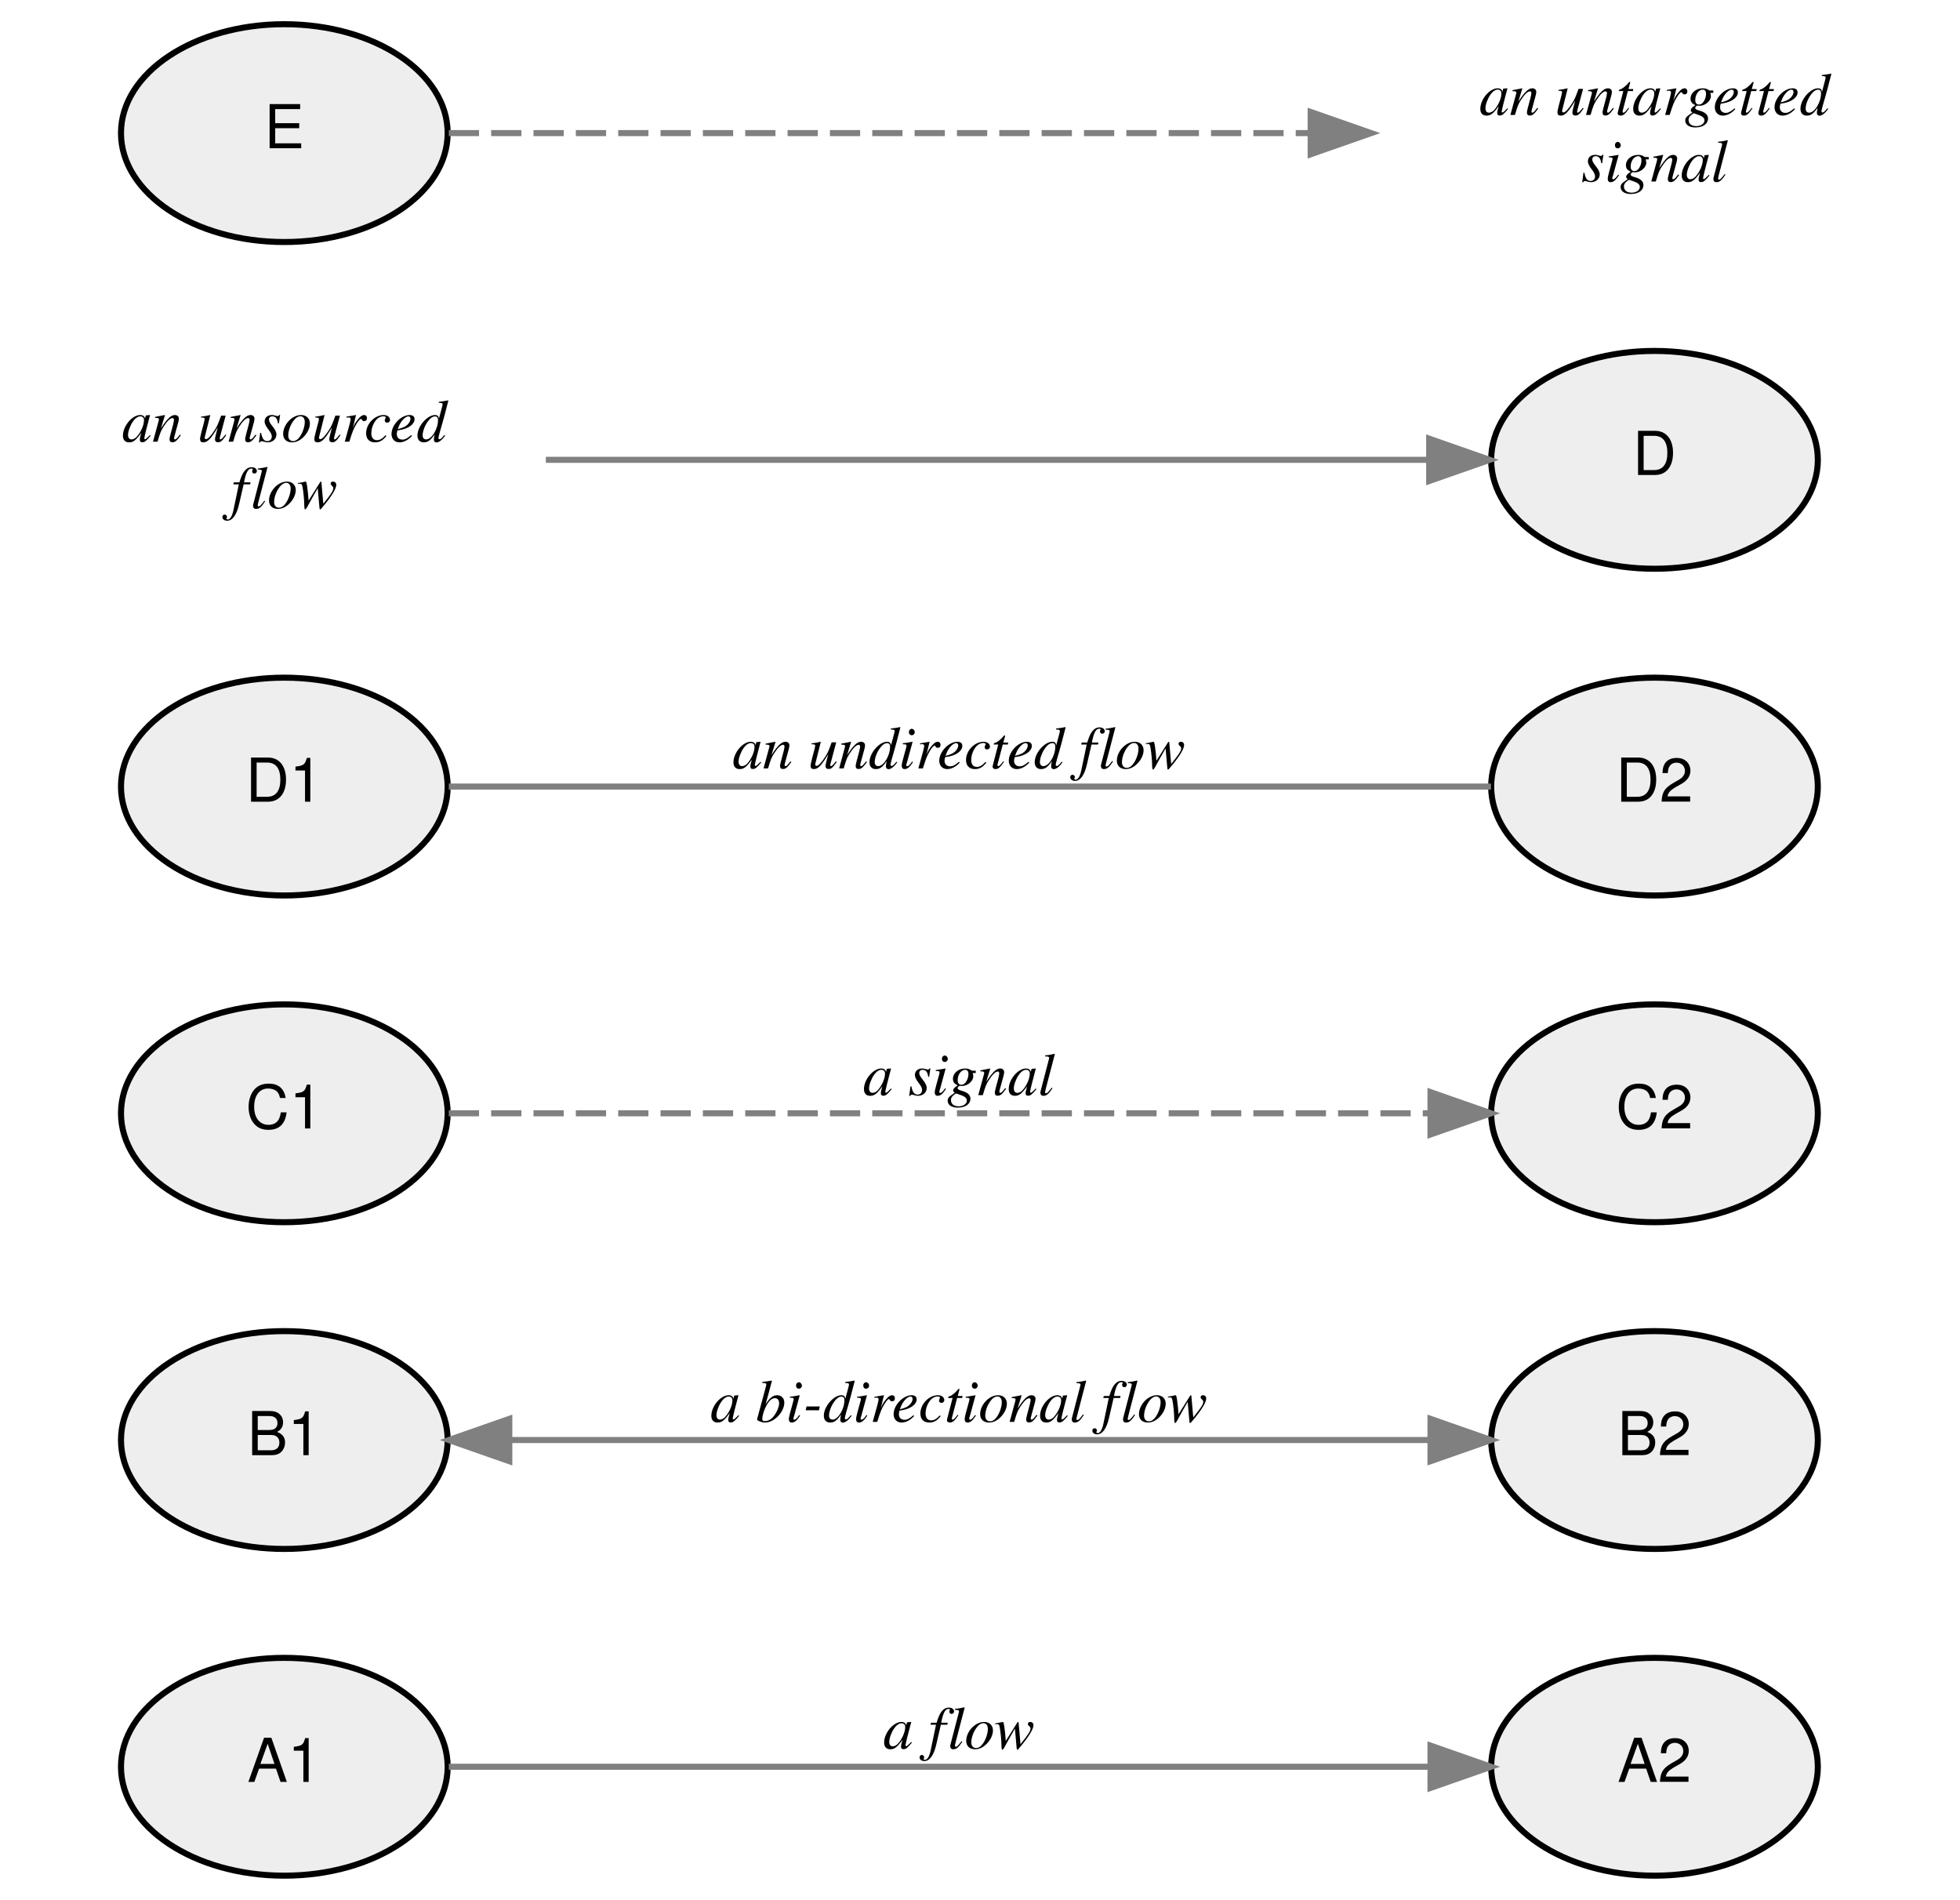
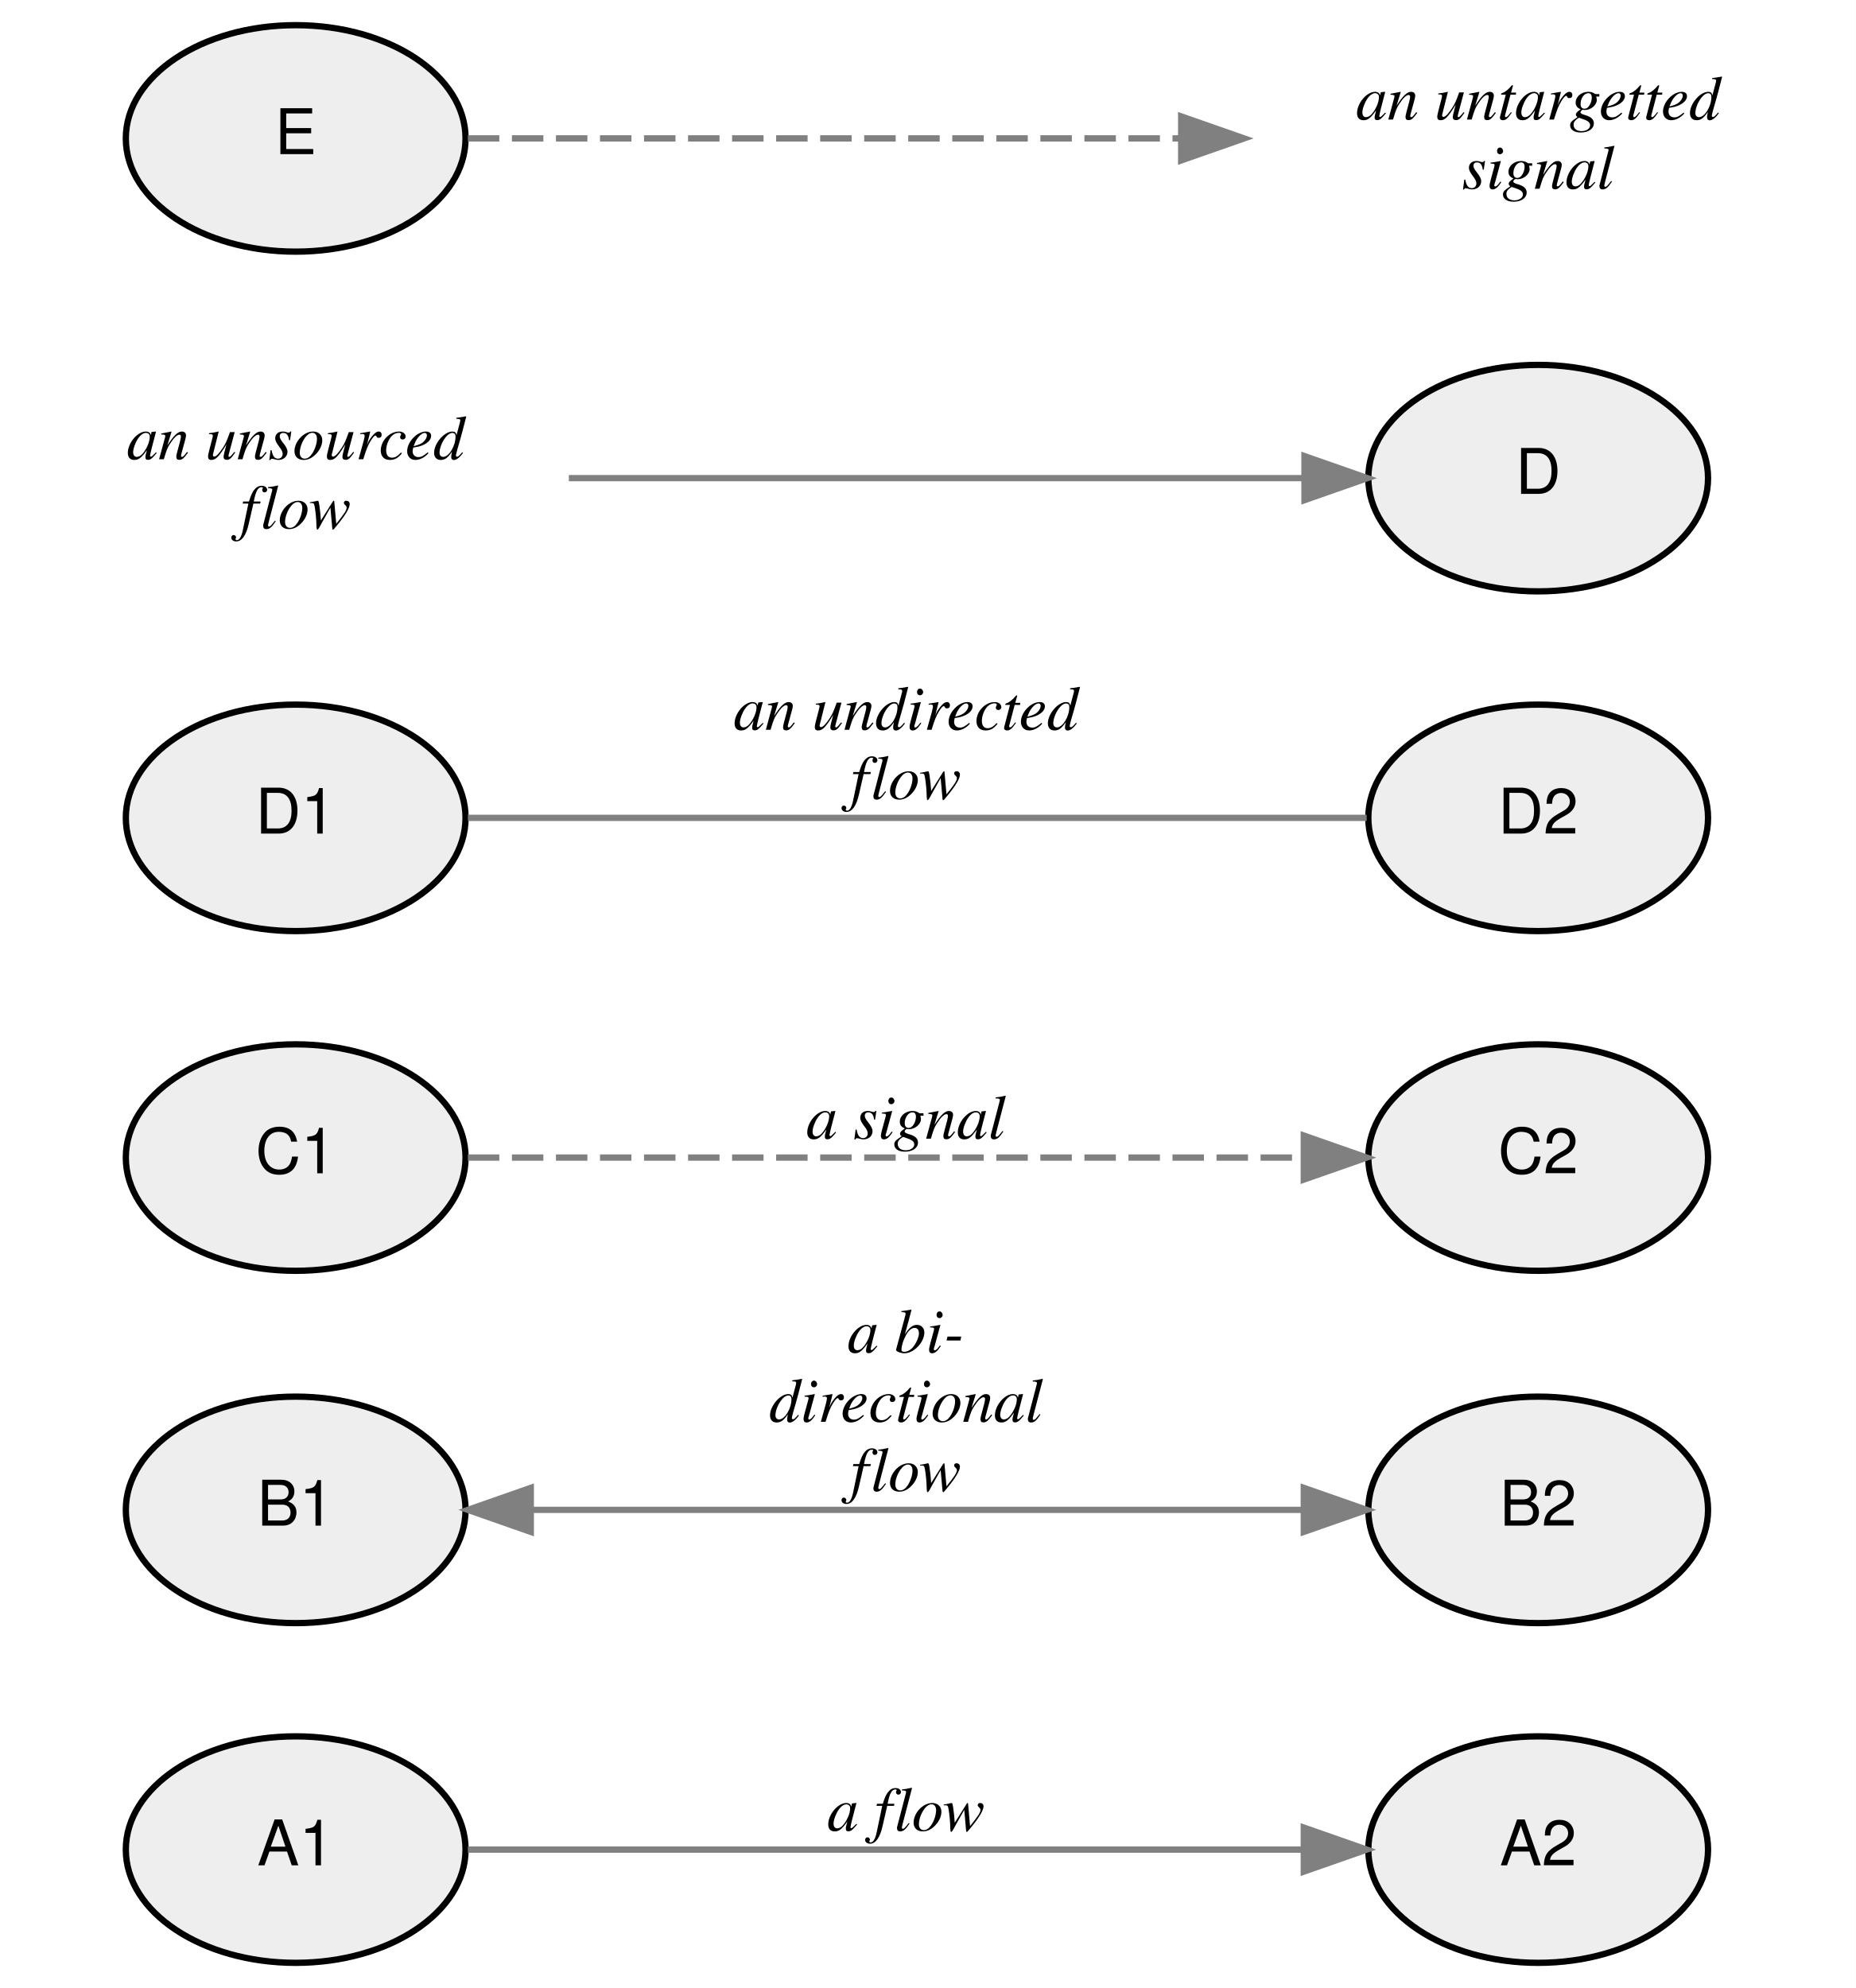
- <svg xmlns="http://www.w3.org/2000/svg" width="324pt" height="314pt" viewBox="0.00 0.00 324.00 314.00">
-   <g id="graph0" class="graph" transform="scale(1 1) rotate(0) translate(4 310)">
-     <polygon fill="white" stroke="transparent" points="-4,4 -4,-310 320,-310 320,4 -4,4" />
+ <svg xmlns="http://www.w3.org/2000/svg" width="295pt" height="316pt" viewBox="0.00 0.00 295.00 316.00">
+   <g id="graph0" class="graph" transform="scale(1 1) rotate(0) translate(4 312)">
+     <polygon fill="white" stroke="transparent" points="-4,4 -4,-312 291,-312 291,4 -4,4" />
    <g id="node1" class="node">
      <ellipse fill="#eeeeee" stroke="black" cx="43" cy="-18" rx="27" ry="18" />
      <text text-anchor="middle" x="43" y="-15.5" font-family="Helvetica,sans-Serif" font-size="10.00">A1</text>
    </g>
    <g id="node2" class="node">
-       <ellipse fill="#eeeeee" stroke="black" cx="269.5" cy="-18" rx="27" ry="18" />
-       <text text-anchor="middle" x="269.5" y="-15.5" font-family="Helvetica,sans-Serif" font-size="10.00">A2</text>
+       <ellipse fill="#eeeeee" stroke="black" cx="240.5" cy="-18" rx="27" ry="18" />
+       <text text-anchor="middle" x="240.5" y="-15.5" font-family="Helvetica,sans-Serif" font-size="10.00">A2</text>
    </g>
    <g id="edge1" class="edge">
-       <path fill="none" stroke="gray" d="M70.19,-18C110.24,-18 186.81,-18 232.2,-18" />
-       <polygon fill="gray" stroke="gray" points="232.47,-21.5 242.47,-18 232.47,-14.5 232.47,-21.5" />
-       <text text-anchor="middle" x="154.5" y="-21" font-family="Times,serif" font-style="italic" font-size="10.00">a flow</text>
+       <path fill="none" stroke="gray" d="M70.37,-18C104.57,-18 164.4,-18 202.97,-18" />
+       <polygon fill="gray" stroke="gray" points="203.24,-21.5 213.24,-18 203.24,-14.5 203.24,-21.5" />
+       <text text-anchor="middle" x="140" y="-21" font-family="Times,serif" font-style="italic" font-size="10.00">a flow</text>
    </g>
    <g id="node3" class="node">
      <ellipse fill="#eeeeee" stroke="black" cx="43" cy="-72" rx="27" ry="18" />
      <text text-anchor="middle" x="43" y="-69.5" font-family="Helvetica,sans-Serif" font-size="10.00">B1</text>
    </g>
    <g id="node4" class="node">
-       <ellipse fill="#eeeeee" stroke="black" cx="269.5" cy="-72" rx="27" ry="18" />
-       <text text-anchor="middle" x="269.5" y="-69.5" font-family="Helvetica,sans-Serif" font-size="10.00">B2</text>
+       <ellipse fill="#eeeeee" stroke="black" cx="240.5" cy="-72" rx="27" ry="18" />
+       <text text-anchor="middle" x="240.5" y="-69.5" font-family="Helvetica,sans-Serif" font-size="10.00">B2</text>
    </g>
    <g id="edge2" class="edge">
-       <path fill="none" stroke="gray" d="M80.21,-72C122.09,-72 190.63,-72 232.45,-72" />
-       <polygon fill="gray" stroke="gray" points="80.19,-68.5 70.19,-72 80.19,-75.5 80.19,-68.5" />
-       <polygon fill="gray" stroke="gray" points="232.47,-75.5 242.47,-72 232.47,-68.5 232.47,-75.5" />
-       <text text-anchor="middle" x="154.5" y="-75" font-family="Times,serif" font-style="italic" font-size="10.00">a bi-directional flow</text>
+       <path fill="none" stroke="gray" d="M80.65,-72C115.64,-72 168.06,-72 203,-72" />
+       <polygon fill="gray" stroke="gray" points="80.37,-68.5 70.37,-72 80.37,-75.5 80.37,-68.5" />
+       <polygon fill="gray" stroke="gray" points="203.24,-75.5 213.24,-72 203.24,-68.5 203.24,-75.5" />
+       <text text-anchor="middle" x="140" y="-97" font-family="Times,serif" font-style="italic" font-size="10.00">a bi-</text>
+       <text text-anchor="middle" x="140" y="-86" font-family="Times,serif" font-style="italic" font-size="10.00">directional</text>
+       <text text-anchor="middle" x="140" y="-75" font-family="Times,serif" font-style="italic" font-size="10.00">flow</text>
    </g>
    <g id="node5" class="node">
-       <ellipse fill="#eeeeee" stroke="black" cx="43" cy="-126" rx="27" ry="18" />
-       <text text-anchor="middle" x="43" y="-123.5" font-family="Helvetica,sans-Serif" font-size="10.00">C1</text>
+       <ellipse fill="#eeeeee" stroke="black" cx="43" cy="-128" rx="27" ry="18" />
+       <text text-anchor="middle" x="43" y="-125.5" font-family="Helvetica,sans-Serif" font-size="10.00">C1</text>
    </g>
    <g id="node6" class="node">
-       <ellipse fill="#eeeeee" stroke="black" cx="269.5" cy="-126" rx="27" ry="18" />
-       <text text-anchor="middle" x="269.5" y="-123.5" font-family="Helvetica,sans-Serif" font-size="10.00">C2</text>
+       <ellipse fill="#eeeeee" stroke="black" cx="240.5" cy="-128" rx="27" ry="18" />
+       <text text-anchor="middle" x="240.5" y="-125.5" font-family="Helvetica,sans-Serif" font-size="10.00">C2</text>
    </g>
    <g id="edge3" class="edge">
-       <path fill="none" stroke="gray" stroke-dasharray="5,2" d="M70.19,-126C110.24,-126 186.81,-126 232.2,-126" />
-       <polygon fill="gray" stroke="gray" points="232.47,-129.5 242.47,-126 232.47,-122.5 232.47,-129.5" />
-       <text text-anchor="middle" x="154.5" y="-129" font-family="Times,serif" font-style="italic" font-size="10.00">a signal</text>
+       <path fill="none" stroke="gray" stroke-dasharray="5,2" d="M70.37,-128C104.57,-128 164.4,-128 202.97,-128" />
+       <polygon fill="gray" stroke="gray" points="203.24,-131.5 213.24,-128 203.24,-124.5 203.24,-131.5" />
+       <text text-anchor="middle" x="140" y="-131" font-family="Times,serif" font-style="italic" font-size="10.00">a signal</text>
    </g>
    <g id="node7" class="node">
-       <ellipse fill="#eeeeee" stroke="black" cx="43" cy="-180" rx="27" ry="18" />
-       <text text-anchor="middle" x="43" y="-177.5" font-family="Helvetica,sans-Serif" font-size="10.00">D1</text>
+       <ellipse fill="#eeeeee" stroke="black" cx="43" cy="-182" rx="27" ry="18" />
+       <text text-anchor="middle" x="43" y="-179.5" font-family="Helvetica,sans-Serif" font-size="10.00">D1</text>
    </g>
    <g id="node8" class="node">
-       <ellipse fill="#eeeeee" stroke="black" cx="269.5" cy="-180" rx="27" ry="18" />
-       <text text-anchor="middle" x="269.5" y="-177.5" font-family="Helvetica,sans-Serif" font-size="10.00">D2</text>
+       <ellipse fill="#eeeeee" stroke="black" cx="240.5" cy="-182" rx="27" ry="18" />
+       <text text-anchor="middle" x="240.5" y="-179.5" font-family="Helvetica,sans-Serif" font-size="10.00">D2</text>
    </g>
    <g id="edge4" class="edge">
-       <path fill="none" stroke="gray" d="M70.19,-180C113.45,-180 199.33,-180 242.47,-180" />
-       <text text-anchor="middle" x="154.5" y="-183" font-family="Times,serif" font-style="italic" font-size="10.00">an undirected flow</text>
+       <path fill="none" stroke="gray" d="M70.37,-182C107.78,-182 175.88,-182 213.24,-182" />
+       <text text-anchor="middle" x="140" y="-196" font-family="Times,serif" font-style="italic" font-size="10.00">an undirected</text>
+       <text text-anchor="middle" x="140" y="-185" font-family="Times,serif" font-style="italic" font-size="10.00">flow</text>
    </g>
    <g id="node9" class="node">
-       <ellipse fill="#eeeeee" stroke="black" cx="269.5" cy="-234" rx="27" ry="18" />
-       <text text-anchor="middle" x="269.5" y="-231.5" font-family="Helvetica,sans-Serif" font-size="10.00">D</text>
+       <ellipse fill="#eeeeee" stroke="black" cx="240.5" cy="-236" rx="27" ry="18" />
+       <text text-anchor="middle" x="240.5" y="-233.5" font-family="Helvetica,sans-Serif" font-size="10.00">D</text>
    </g>
    <g id="node10" class="node">
-       <ellipse fill="#eeeeee" stroke="black" cx="43" cy="-288" rx="27" ry="18" />
-       <text text-anchor="middle" x="43" y="-285.5" font-family="Helvetica,sans-Serif" font-size="10.00">E</text>
+       <ellipse fill="#eeeeee" stroke="black" cx="43" cy="-290" rx="27" ry="18" />
+       <text text-anchor="middle" x="43" y="-287.5" font-family="Helvetica,sans-Serif" font-size="10.00">E</text>
    </g>
    <g id="node12" class="node">
-       <text text-anchor="middle" x="269.5" y="-291" font-family="Times,serif" font-style="italic" font-size="10.00">an untargetted</text>
-       <text text-anchor="middle" x="269.5" y="-280" font-family="Times,serif" font-style="italic" font-size="10.00">signal</text>
+       <text text-anchor="middle" x="240.5" y="-293" font-family="Times,serif" font-style="italic" font-size="10.00">an untargetted</text>
+       <text text-anchor="middle" x="240.5" y="-282" font-family="Times,serif" font-style="italic" font-size="10.00">signal</text>
    </g>
    <g id="edge6" class="edge">
-       <path fill="none" stroke="gray" stroke-dasharray="5,2" d="M70.19,-288C104.93,-288 167.13,-288 212.64,-288" />
-       <polygon fill="gray" stroke="gray" points="212.66,-291.5 222.66,-288 212.66,-284.5 212.66,-291.5" />
+       <path fill="none" stroke="gray" stroke-dasharray="5,2" d="M70.37,-290C99.23,-290 146.36,-290 183.55,-290" />
+       <polygon fill="gray" stroke="gray" points="183.75,-293.5 193.75,-290 183.75,-286.5 183.75,-293.5" />
    </g>
    <g id="node11" class="node">
-       <text text-anchor="middle" x="43" y="-237" font-family="Times,serif" font-style="italic" font-size="10.00">an unsourced</text>
-       <text text-anchor="middle" x="43" y="-226" font-family="Times,serif" font-style="italic" font-size="10.00">flow</text>
+       <text text-anchor="middle" x="43" y="-239" font-family="Times,serif" font-style="italic" font-size="10.00">an unsourced</text>
+       <text text-anchor="middle" x="43" y="-228" font-family="Times,serif" font-style="italic" font-size="10.00">flow</text>
    </g>
    <g id="edge5" class="edge">
-       <path fill="none" stroke="gray" d="M86.23,-234C128.32,-234 192.28,-234 232.17,-234" />
-       <polygon fill="gray" stroke="gray" points="232.25,-237.5 242.25,-234 232.25,-230.5 232.25,-237.5" />
+       <path fill="none" stroke="gray" d="M86.42,-236C121.28,-236 170.14,-236 203.21,-236" />
+       <polygon fill="gray" stroke="gray" points="203.35,-239.5 213.35,-236 203.35,-232.5 203.35,-239.5" />
    </g>
  </g>
</svg>
